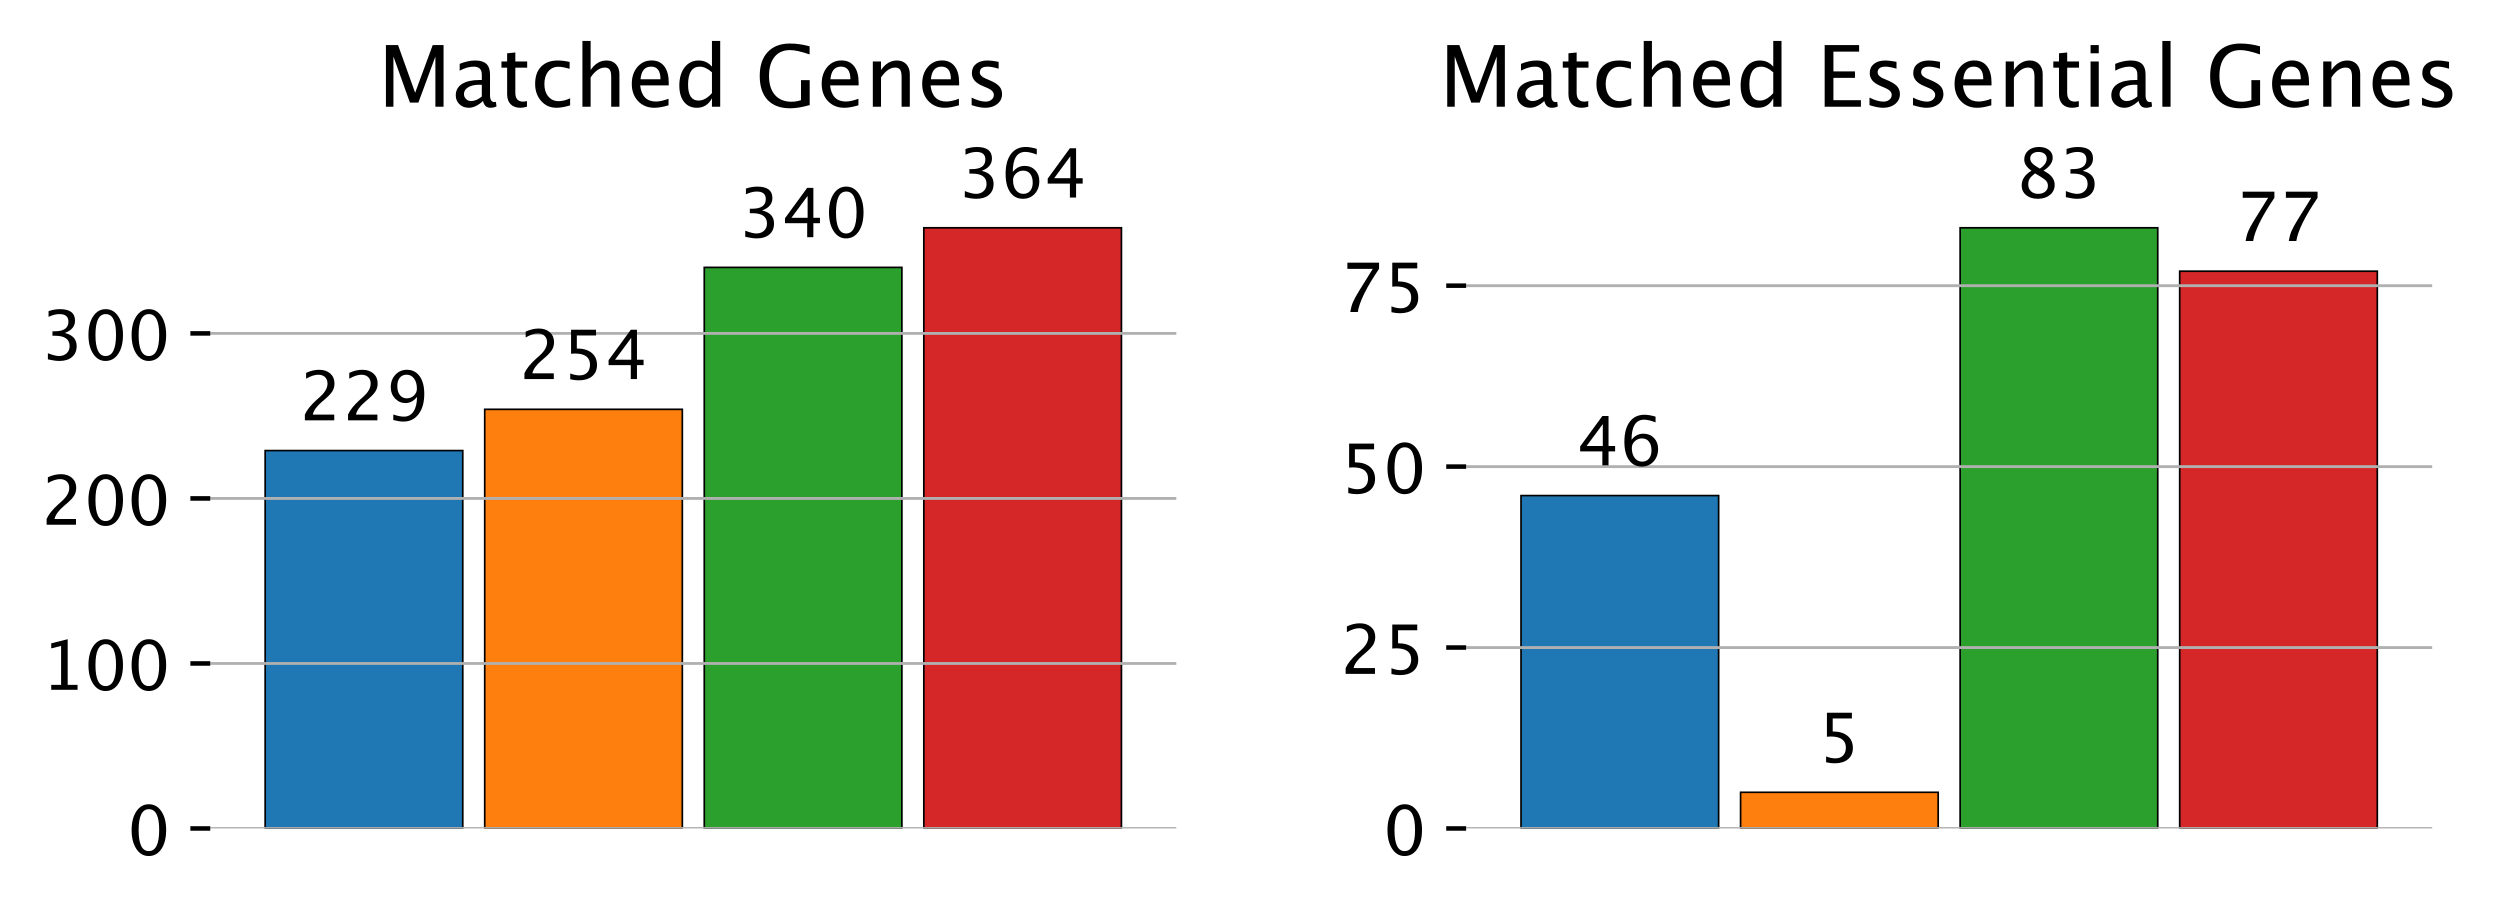
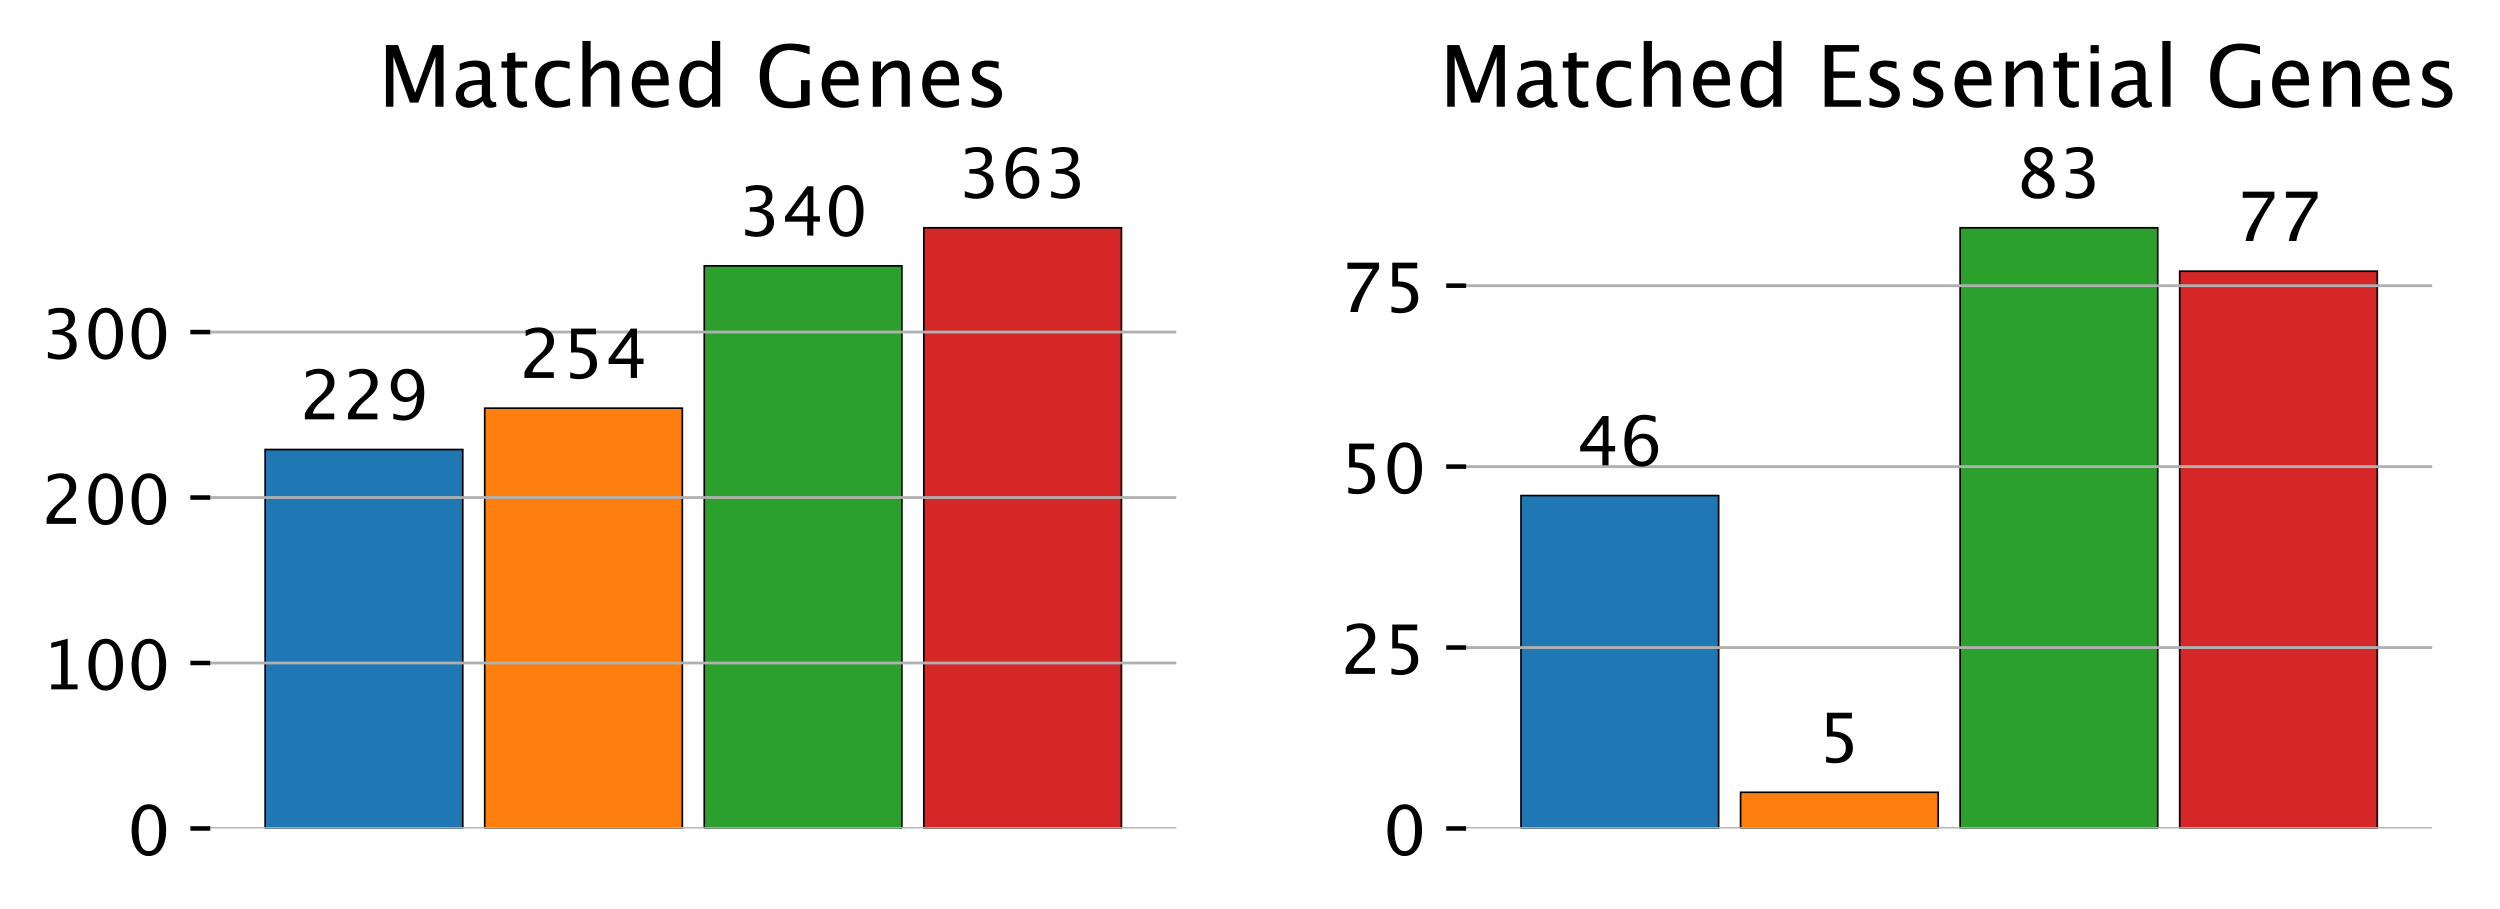
<svg xmlns="http://www.w3.org/2000/svg" xmlns:xlink="http://www.w3.org/1999/xlink" width="439.486pt" height="159.783pt" viewBox="0 0 439.486 159.783" version="1.1">
  <defs>
    <style type="text/css">*{stroke-linejoin: round; stroke-linecap: butt}</style>
  </defs>
  <g id="figure_1">
    <g id="patch_1">
      <path d="M 0 159.783  L 439.486 159.783  L 439.486 0  L 0 0  z " style="fill: #ffffff" />
    </g>
    <g id="axes_1">
      <g id="patch_2">
        <path d="M 36.964 145.644  L 206.79 145.644  L 206.79 34.764  L 36.964 34.764  z " style="fill: #ffffff" />
      </g>
      <g id="patch_3">
-         <path d="M 46.614 145.644  L 81.351 145.644  L 81.351 79.209  L 46.614 79.209  z " clip-path="url(#p7c56a81225)" style="fill: #1f77b4; stroke: #000000; stroke-width: 0.3; stroke-linejoin: miter" />
+         <path d="M 46.614 145.644  L 81.351 145.644  L 81.351 79.026  L 46.614 79.026  z " clip-path="url(#p99a6f7e81e)" style="fill: #1f77b4; stroke: #000000; stroke-width: 0.3; stroke-linejoin: miter" />
      </g>
      <g id="patch_4">
-         <path d="M 85.21 145.644  L 119.948 145.644  L 119.948 71.956  L 85.21 71.956  z " clip-path="url(#p7c56a81225)" style="fill: #ff7f0e; stroke: #000000; stroke-width: 0.3; stroke-linejoin: miter" />
+         <path d="M 85.21 145.644  L 119.948 145.644  L 119.948 71.753  L 85.21 71.753  z " clip-path="url(#p99a6f7e81e)" style="fill: #ff7f0e; stroke: #000000; stroke-width: 0.3; stroke-linejoin: miter" />
      </g>
      <g id="patch_5">
-         <path d="M 123.807 145.644  L 158.544 145.644  L 158.544 47.007  L 123.807 47.007  z " clip-path="url(#p7c56a81225)" style="fill: #2ca02c; stroke: #000000; stroke-width: 0.3; stroke-linejoin: miter" />
+         <path d="M 123.807 145.644  L 158.544 145.644  L 158.544 46.735  L 123.807 46.735  z " clip-path="url(#p99a6f7e81e)" style="fill: #2ca02c; stroke: #000000; stroke-width: 0.3; stroke-linejoin: miter" />
      </g>
      <g id="patch_6">
-         <path d="M 162.404 145.644  L 197.141 145.644  L 197.141 40.044  L 162.404 40.044  z " clip-path="url(#p7c56a81225)" style="fill: #d62728; stroke: #000000; stroke-width: 0.3; stroke-linejoin: miter" />
+         <path d="M 162.404 145.644  L 197.141 145.644  L 197.141 40.044  L 162.404 40.044  z " clip-path="url(#p99a6f7e81e)" style="fill: #d62728; stroke: #000000; stroke-width: 0.3; stroke-linejoin: miter" />
      </g>
      <g id="matplotlib.axis_1" />
      <g id="matplotlib.axis_2">
        <g id="ytick_1">
          <g id="line2d_1">
-             <path d="M 36.964 145.644  L 206.79 145.644  " clip-path="url(#p7c56a81225)" style="fill: none; stroke: #b0b0b0; stroke-width: 0.5; stroke-linecap: square" />
+             <path d="M 36.964 145.644  L 206.79 145.644  " clip-path="url(#p99a6f7e81e)" style="fill: none; stroke: #b0b0b0; stroke-width: 0.5; stroke-linecap: square" />
          </g>
          <g id="line2d_2">
            <defs>
-               <path id="m36354e288e" d="M 0 0  L -3.5 0  " style="stroke: #000000; stroke-width: 0.8" />
+               <path id="mb3354b03fc" d="M 0 0  L -3.5 0  " style="stroke: #000000; stroke-width: 0.8" />
            </defs>
            <g>
-               <use xlink:href="#m36354e288e" x="36.964" y="145.644" style="stroke: #000000; stroke-width: 0.8" />
+               <use xlink:href="#mb3354b03fc" x="36.964" y="145.644" style="stroke: #000000; stroke-width: 0.8" />
            </g>
          </g>
          <g id="text_1">
            <g transform="translate(22.37625 150.2697) scale(0.12 -0.12)">
              <defs>
                <path id="LucidaGrande-30" d="M 2006 -116  Q 1291 -116 848 557  Q 406 1231 406 2316  Q 406 3409 851 4075  Q 1297 4741 2025 4741  Q 2753 4741 3198 4075  Q 3644 3409 3644 2325  Q 3644 1213 3198 548  Q 2753 -116 2006 -116  z M 2013 347  Q 2991 347 2991 2334  Q 2991 4278 2025 4278  Q 1063 4278 1063 2316  Q 1063 347 2013 347  z " transform="scale(0.015625)" />
              </defs>
              <use xlink:href="#LucidaGrande-30" />
            </g>
          </g>
        </g>
        <g id="ytick_2">
          <g id="line2d_3">
-             <path d="M 36.964 116.633  L 206.79 116.633  " clip-path="url(#p7c56a81225)" style="fill: none; stroke: #b0b0b0; stroke-width: 0.5; stroke-linecap: square" />
+             <path d="M 36.964 116.553  L 206.79 116.553  " clip-path="url(#p99a6f7e81e)" style="fill: none; stroke: #b0b0b0; stroke-width: 0.5; stroke-linecap: square" />
          </g>
          <g id="line2d_4">
            <g>
-               <use xlink:href="#m36354e288e" x="36.964" y="116.633" style="stroke: #000000; stroke-width: 0.8" />
+               <use xlink:href="#mb3354b03fc" x="36.964" y="116.553" style="stroke: #000000; stroke-width: 0.8" />
            </g>
          </g>
          <g id="text_2">
-             <g transform="translate(7.2 121.2587) scale(0.12 -0.12)">
+             <g transform="translate(7.2 121.1788) scale(0.12 -0.12)">
              <defs>
                <path id="LucidaGrande-31" d="M 963 0  L 963 463  L 1888 463  L 1888 4113  L 963 3881  L 963 4356  L 2506 4741  L 2506 463  L 3431 463  L 3431 0  L 963 0  z " transform="scale(0.015625)" />
              </defs>
              <use xlink:href="#LucidaGrande-31" />
              <use xlink:href="#LucidaGrande-30" x="63.232" />
              <use xlink:href="#LucidaGrande-30" x="126.465" />
            </g>
          </g>
        </g>
        <g id="ytick_3">
          <g id="line2d_5">
-             <path d="M 36.964 87.622  L 206.79 87.622  " clip-path="url(#p7c56a81225)" style="fill: none; stroke: #b0b0b0; stroke-width: 0.5; stroke-linecap: square" />
+             <path d="M 36.964 87.462  L 206.79 87.462  " clip-path="url(#p99a6f7e81e)" style="fill: none; stroke: #b0b0b0; stroke-width: 0.5; stroke-linecap: square" />
          </g>
          <g id="line2d_6">
            <g>
-               <use xlink:href="#m36354e288e" x="36.964" y="87.622" style="stroke: #000000; stroke-width: 0.8" />
+               <use xlink:href="#mb3354b03fc" x="36.964" y="87.462" style="stroke: #000000; stroke-width: 0.8" />
            </g>
          </g>
          <g id="text_3">
-             <g transform="translate(7.2 92.24771) scale(0.12 -0.12)">
+             <g transform="translate(7.2 92.08787) scale(0.12 -0.12)">
              <defs>
                <path id="LucidaGrande-32" d="M 531 0  L 531 541  Q 800 1169 1619 1909  L 1972 2225  Q 2653 2841 2653 3447  Q 2653 3834 2420 4056  Q 2188 4278 1781 4278  Q 1300 4278 647 3906  L 647 4450  Q 1263 4741 1869 4741  Q 2519 4741 2912 4391  Q 3306 4041 3306 3463  Q 3306 3047 3107 2725  Q 2909 2403 2369 1944  L 2131 1741  Q 1391 1113 1275 541  L 3284 541  L 3284 0  L 531 0  z " transform="scale(0.015625)" />
              </defs>
              <use xlink:href="#LucidaGrande-32" />
              <use xlink:href="#LucidaGrande-30" x="63.232" />
              <use xlink:href="#LucidaGrande-30" x="126.465" />
            </g>
          </g>
        </g>
        <g id="ytick_4">
          <g id="line2d_7">
-             <path d="M 36.964 58.611  L 206.79 58.611  " clip-path="url(#p7c56a81225)" style="fill: none; stroke: #b0b0b0; stroke-width: 0.5; stroke-linecap: square" />
+             <path d="M 36.964 58.371  L 206.79 58.371  " clip-path="url(#p99a6f7e81e)" style="fill: none; stroke: #b0b0b0; stroke-width: 0.5; stroke-linecap: square" />
          </g>
          <g id="line2d_8">
            <g>
-               <use xlink:href="#m36354e288e" x="36.964" y="58.611" style="stroke: #000000; stroke-width: 0.8" />
+               <use xlink:href="#mb3354b03fc" x="36.964" y="58.371" style="stroke: #000000; stroke-width: 0.8" />
            </g>
          </g>
          <g id="text_4">
-             <g transform="translate(7.2 63.23672) scale(0.12 -0.12)">
+             <g transform="translate(7.2 62.99696) scale(0.12 -0.12)">
              <defs>
                <path id="LucidaGrande-33" d="M 650 34  L 650 609  Q 1313 347 1694 347  Q 2134 347 2411 605  Q 2688 863 2688 1272  Q 2688 2247 1322 2247  L 1078 2247  L 1078 2663  L 1294 2666  Q 2575 2666 2575 3569  Q 2575 4278 1731 4278  Q 1269 4278 713 4019  L 713 4556  Q 1259 4741 1775 4741  Q 3194 4741 3194 3669  Q 3194 2853 2228 2506  Q 3347 2247 3347 1281  Q 3347 628 2915 256  Q 2484 -116 1731 -116  Q 1303 -116 650 34  z " transform="scale(0.015625)" />
              </defs>
              <use xlink:href="#LucidaGrande-33" />
              <use xlink:href="#LucidaGrande-30" x="63.232" />
              <use xlink:href="#LucidaGrande-30" x="126.465" />
            </g>
          </g>
        </g>
      </g>
      <g id="text_5">
-         <g transform="translate(52.59997 73.89515) scale(0.12 -0.12)">
+         <g transform="translate(52.59997 73.71213) scale(0.12 -0.12)">
          <defs>
            <path id="LucidaGrande-39" d="M 728 28  L 728 550  Q 1316 347 1728 347  Q 2303 347 2626 836  Q 2950 1325 2950 2197  Q 2481 1619 1884 1619  Q 1300 1619 894 2048  Q 488 2478 488 3097  Q 488 3806 920 4273  Q 1353 4741 2009 4741  Q 2763 4741 3197 4136  Q 3631 3531 3631 2481  Q 3631 1288 3101 586  Q 2572 -116 1669 -116  Q 1306 -116 728 28  z M 1103 3219  Q 1103 2681 1342 2372  Q 1581 2063 1997 2063  Q 2388 2063 2664 2328  Q 2941 2594 2941 2969  Q 2941 3559 2673 3920  Q 2406 4281 1972 4281  Q 1569 4281 1336 3995  Q 1103 3709 1103 3219  z " transform="scale(0.015625)" />
          </defs>
          <use xlink:href="#LucidaGrande-32" />
          <use xlink:href="#LucidaGrande-32" x="63.232" />
          <use xlink:href="#LucidaGrande-39" x="126.465" />
        </g>
      </g>
      <g id="text_6">
-         <g transform="translate(91.19681 66.6424) scale(0.12 -0.12)">
+         <g transform="translate(91.19681 66.4394) scale(0.12 -0.12)">
          <defs>
            <path id="LucidaGrande-35" d="M 778 -19  L 778 531  Q 1238 347 1653 347  Q 2109 347 2370 615  Q 2631 884 2631 1356  Q 2631 2397 1197 2397  Q 1034 2397 856 2375  L 856 4625  L 3197 4625  L 3197 4088  L 1397 4088  L 1397 2869  Q 2288 2869 2788 2459  Q 3288 2050 3288 1325  Q 3288 650 2833 267  Q 2378 -116 1572 -116  Q 1222 -116 778 -19  z " transform="scale(0.015625)" />
            <path id="LucidaGrande-34" d="M 2409 0  L 2409 1309  L 328 1309  L 328 1775  L 2409 4625  L 2988 4625  L 2988 1813  L 3606 1813  L 3606 1309  L 2988 1309  L 2988 0  L 2409 0  z M 931 1813  L 2450 1813  L 2450 3869  L 931 1813  z " transform="scale(0.015625)" />
          </defs>
          <use xlink:href="#LucidaGrande-32" />
          <use xlink:href="#LucidaGrande-35" x="63.232" />
          <use xlink:href="#LucidaGrande-34" x="126.465" />
        </g>
      </g>
      <g id="text_7">
-         <g transform="translate(129.7937 41.69295) scale(0.12 -0.12)">
+         <g transform="translate(129.7937 41.42122) scale(0.12 -0.12)">
          <use xlink:href="#LucidaGrande-33" />
          <use xlink:href="#LucidaGrande-34" x="63.232" />
          <use xlink:href="#LucidaGrande-30" x="126.465" />
        </g>
      </g>
      <g id="text_8">
        <g transform="translate(168.3905 34.73031) scale(0.12 -0.12)">
          <defs>
            <path id="LucidaGrande-36" d="M 1100 2397  Q 1541 2969 2209 2969  Q 2816 2969 3202 2567  Q 3588 2166 3588 1538  Q 3588 816 3155 350  Q 2722 -116 2056 -116  Q 1291 -116 859 500  Q 428 1116 428 2209  Q 428 3413 923 4078  Q 1419 4744 2319 4744  Q 2731 4744 3350 4569  L 3350 4031  Q 2697 4281 2281 4281  Q 1100 4281 1100 2397  z M 2969 1400  Q 2969 1925 2733 2225  Q 2497 2525 2078 2525  Q 1688 2525 1406 2262  Q 1125 2000 1125 1631  Q 1125 1050 1392 698  Q 1659 347 2100 347  Q 2497 347 2733 633  Q 2969 919 2969 1400  z " transform="scale(0.015625)" />
          </defs>
          <use xlink:href="#LucidaGrande-33" />
          <use xlink:href="#LucidaGrande-36" x="63.232" />
-           <use xlink:href="#LucidaGrande-34" x="126.465" />
+           <use xlink:href="#LucidaGrande-33" x="126.465" />
        </g>
      </g>
      <g id="text_9">
        <g transform="translate(66.44539 18.76406) scale(0.15 -0.15)">
          <defs>
            <path id="LucidaGrande-4d" d="M 597 0  L 597 4625  L 1506 4625  L 2788 1047  L 4106 4625  L 4919 4625  L 4919 0  L 4306 0  L 4306 3763  L 3031 309  L 2397 309  L 1159 3772  L 1159 0  L 597 0  z " transform="scale(0.015625)" />
            <path id="LucidaGrande-61" d="M 2366 431  Q 1813 -78 1300 -78  Q 878 -78 600 186  Q 322 450 322 853  Q 322 1409 789 1707  Q 1256 2006 2128 2006  L 2275 2006  L 2275 2416  Q 2275 3006 1669 3006  Q 1181 3006 616 2706  L 616 3216  Q 1238 3469 1781 3469  Q 2350 3469 2620 3212  Q 2891 2956 2891 2416  L 2891 878  Q 2891 350 3216 350  Q 3256 350 3334 363  L 3378 22  Q 3169 -78 2916 -78  Q 2484 -78 2366 431  z M 2275 766  L 2275 1644  L 2069 1650  Q 1563 1650 1250 1458  Q 938 1266 938 953  Q 938 731 1094 578  Q 1250 425 1475 425  Q 1859 425 2275 766  z " transform="scale(0.015625)" />
            <path id="LucidaGrande-74" d="M 1634 -78  Q 1166 -78 903 190  Q 641 459 641 938  L 641 2931  L 216 2931  L 216 3394  L 641 3394  L 641 4009  L 1256 4069  L 1256 3394  L 2144 3394  L 2144 2931  L 1256 2931  L 1256 1050  Q 1256 384 1831 384  Q 1953 384 2128 425  L 2128 0  Q 1844 -78 1634 -78  z " transform="scale(0.015625)" />
            <path id="LucidaGrande-63" d="M 1941 -78  Q 1253 -78 800 431  Q 347 941 347 1716  Q 347 2544 795 3006  Q 1244 3469 2047 3469  Q 2444 3469 2934 3359  L 2934 2844  Q 2413 2997 2084 2997  Q 1613 2997 1327 2642  Q 1041 2288 1041 1697  Q 1041 1125 1334 772  Q 1628 419 2103 419  Q 2525 419 2972 634  L 2972 103  Q 2375 -78 1941 -78  z " transform="scale(0.015625)" />
            <path id="LucidaGrande-68" d="M 616 0  L 616 4934  L 1231 4934  L 1231 2756  Q 1719 3469 2425 3469  Q 2866 3469 3128 3189  Q 3391 2909 3391 2438  L 3391 0  L 2775 0  L 2775 2238  Q 2775 2616 2664 2777  Q 2553 2938 2297 2938  Q 1731 2938 1231 2197  L 1231 0  L 616 0  z " transform="scale(0.015625)" />
            <path id="LucidaGrande-65" d="M 3103 109  Q 2484 -78 2044 -78  Q 1294 -78 820 420  Q 347 919 347 1713  Q 347 2484 764 2978  Q 1181 3472 1831 3472  Q 2447 3472 2783 3034  Q 3119 2597 3119 1791  L 3116 1600  L 975 1600  Q 1109 391 2159 391  Q 2544 391 3103 597  L 3103 109  z M 1003 2063  L 2500 2063  Q 2500 3009 1794 3009  Q 1084 3009 1003 2063  z " transform="scale(0.015625)" />
            <path id="LucidaGrande-64" d="M 2794 0  L 2794 638  Q 2419 -78 1663 -78  Q 1050 -78 698 369  Q 347 816 347 1591  Q 347 2438 745 2953  Q 1144 3469 1794 3469  Q 2397 3469 2794 3006  L 2794 4934  L 3413 4934  L 3413 0  L 2794 0  z M 2794 2584  Q 2316 3006 1888 3006  Q 1003 3006 1003 1653  Q 1003 463 1791 463  Q 2303 463 2794 1022  L 2794 2584  z " transform="scale(0.015625)" />
            <path id="LucidaGrande-20" transform="scale(0.015625)" />
            <path id="LucidaGrande-47" d="M 4072 125  Q 3231 -116 2606 -116  Q 1503 -116 914 512  Q 325 1141 325 2313  Q 325 3463 922 4102  Q 1519 4741 2597 4741  Q 3303 4741 4066 4531  L 4066 3925  Q 3109 4250 2600 4250  Q 1850 4250 1436 3740  Q 1022 3231 1022 2306  Q 1022 1391 1465 883  Q 1909 375 2709 375  Q 3038 375 3419 491  L 3419 1997  L 4072 1997  L 4072 125  z " transform="scale(0.015625)" />
            <path id="LucidaGrande-6e" d="M 616 0  L 616 3394  L 1231 3394  L 1231 2756  Q 1719 3469 2425 3469  Q 2866 3469 3128 3189  Q 3391 2909 3391 2438  L 3391 0  L 2775 0  L 2775 2238  Q 2775 2616 2664 2777  Q 2553 2938 2297 2938  Q 1731 2938 1231 2197  L 1231 0  L 616 0  z " transform="scale(0.015625)" />
            <path id="LucidaGrande-73" d="M 1516 -78  Q 1094 -78 491 119  L 491 684  Q 1094 384 1541 384  Q 1806 384 1981 528  Q 2156 672 2156 888  Q 2156 1203 1666 1409  L 1306 1563  Q 509 1894 509 2516  Q 509 2959 823 3214  Q 1138 3469 1684 3469  Q 1969 3469 2388 3391  L 2516 3366  L 2516 2853  Q 2000 3006 1697 3006  Q 1103 3006 1103 2575  Q 1103 2297 1553 2106  L 1850 1981  Q 2353 1769 2562 1533  Q 2772 1297 2772 944  Q 2772 497 2419 209  Q 2066 -78 1516 -78  z " transform="scale(0.015625)" />
          </defs>
          <use xlink:href="#LucidaGrande-4d" />
          <use xlink:href="#LucidaGrande-61" x="86.133" />
          <use xlink:href="#LucidaGrande-74" x="141.357" />
          <use xlink:href="#LucidaGrande-63" x="178.76" />
          <use xlink:href="#LucidaGrande-68" x="229.98" />
          <use xlink:href="#LucidaGrande-65" x="292.041" />
          <use xlink:href="#LucidaGrande-64" x="347.754" />
          <use xlink:href="#LucidaGrande-20" x="410.693" />
          <use xlink:href="#LucidaGrande-47" x="442.334" />
          <use xlink:href="#LucidaGrande-65" x="514.6" />
          <use xlink:href="#LucidaGrande-6e" x="570.312" />
          <use xlink:href="#LucidaGrande-65" x="632.373" />
          <use xlink:href="#LucidaGrande-73" x="688.086" />
        </g>
      </g>
    </g>
    <g id="axes_2">
      <g id="patch_7">
        <path d="M 257.738 145.644  L 427.564 145.644  L 427.564 34.764  L 257.738 34.764  z " style="fill: #ffffff" />
      </g>
      <g id="patch_8">
-         <path d="M 267.387 145.644  L 302.125 145.644  L 302.125 87.119  L 267.387 87.119  z " clip-path="url(#p20cbe06751)" style="fill: #1f77b4; stroke: #000000; stroke-width: 0.3; stroke-linejoin: miter" />
+         <path d="M 267.387 145.644  L 302.125 145.644  L 302.125 87.119  L 267.387 87.119  z " clip-path="url(#p78d61f804a)" style="fill: #1f77b4; stroke: #000000; stroke-width: 0.3; stroke-linejoin: miter" />
      </g>
      <g id="patch_9">
-         <path d="M 305.984 145.644  L 340.721 145.644  L 340.721 139.283  L 305.984 139.283  z " clip-path="url(#p20cbe06751)" style="fill: #ff7f0e; stroke: #000000; stroke-width: 0.3; stroke-linejoin: miter" />
+         <path d="M 305.984 145.644  L 340.721 145.644  L 340.721 139.283  L 305.984 139.283  z " clip-path="url(#p78d61f804a)" style="fill: #ff7f0e; stroke: #000000; stroke-width: 0.3; stroke-linejoin: miter" />
      </g>
      <g id="patch_10">
-         <path d="M 344.581 145.644  L 379.318 145.644  L 379.318 40.044  L 344.581 40.044  z " clip-path="url(#p20cbe06751)" style="fill: #2ca02c; stroke: #000000; stroke-width: 0.3; stroke-linejoin: miter" />
+         <path d="M 344.581 145.644  L 379.318 145.644  L 379.318 40.044  L 344.581 40.044  z " clip-path="url(#p78d61f804a)" style="fill: #2ca02c; stroke: #000000; stroke-width: 0.3; stroke-linejoin: miter" />
      </g>
      <g id="patch_11">
-         <path d="M 383.178 145.644  L 417.915 145.644  L 417.915 47.678  L 383.178 47.678  z " clip-path="url(#p20cbe06751)" style="fill: #d62728; stroke: #000000; stroke-width: 0.3; stroke-linejoin: miter" />
+         <path d="M 383.178 145.644  L 417.915 145.644  L 417.915 47.678  L 383.178 47.678  z " clip-path="url(#p78d61f804a)" style="fill: #d62728; stroke: #000000; stroke-width: 0.3; stroke-linejoin: miter" />
      </g>
      <g id="matplotlib.axis_3" />
      <g id="matplotlib.axis_4">
        <g id="ytick_5">
          <g id="line2d_9">
-             <path d="M 257.738 145.644  L 427.564 145.644  " clip-path="url(#p20cbe06751)" style="fill: none; stroke: #b0b0b0; stroke-width: 0.5; stroke-linecap: square" />
+             <path d="M 257.738 145.644  L 427.564 145.644  " clip-path="url(#p78d61f804a)" style="fill: none; stroke: #b0b0b0; stroke-width: 0.5; stroke-linecap: square" />
          </g>
          <g id="line2d_10">
            <g>
-               <use xlink:href="#m36354e288e" x="257.738" y="145.644" style="stroke: #000000; stroke-width: 0.8" />
+               <use xlink:href="#mb3354b03fc" x="257.738" y="145.644" style="stroke: #000000; stroke-width: 0.8" />
            </g>
          </g>
          <g id="text_10">
            <g transform="translate(243.1502 150.2697) scale(0.12 -0.12)">
              <use xlink:href="#LucidaGrande-30" />
            </g>
          </g>
        </g>
        <g id="ytick_6">
          <g id="line2d_11">
-             <path d="M 257.738 113.837  L 427.564 113.837  " clip-path="url(#p20cbe06751)" style="fill: none; stroke: #b0b0b0; stroke-width: 0.5; stroke-linecap: square" />
+             <path d="M 257.738 113.837  L 427.564 113.837  " clip-path="url(#p78d61f804a)" style="fill: none; stroke: #b0b0b0; stroke-width: 0.5; stroke-linecap: square" />
          </g>
          <g id="line2d_12">
            <g>
-               <use xlink:href="#m36354e288e" x="257.738" y="113.837" style="stroke: #000000; stroke-width: 0.8" />
+               <use xlink:href="#mb3354b03fc" x="257.738" y="113.837" style="stroke: #000000; stroke-width: 0.8" />
            </g>
          </g>
          <g id="text_11">
            <g transform="translate(235.562 118.4625) scale(0.12 -0.12)">
              <use xlink:href="#LucidaGrande-32" />
              <use xlink:href="#LucidaGrande-35" x="63.232" />
            </g>
          </g>
        </g>
        <g id="ytick_7">
          <g id="line2d_13">
-             <path d="M 257.738 82.03  L 427.564 82.03  " clip-path="url(#p20cbe06751)" style="fill: none; stroke: #b0b0b0; stroke-width: 0.5; stroke-linecap: square" />
+             <path d="M 257.738 82.03  L 427.564 82.03  " clip-path="url(#p78d61f804a)" style="fill: none; stroke: #b0b0b0; stroke-width: 0.5; stroke-linecap: square" />
          </g>
          <g id="line2d_14">
            <g>
-               <use xlink:href="#m36354e288e" x="257.738" y="82.03" style="stroke: #000000; stroke-width: 0.8" />
+               <use xlink:href="#mb3354b03fc" x="257.738" y="82.03" style="stroke: #000000; stroke-width: 0.8" />
            </g>
          </g>
          <g id="text_12">
            <g transform="translate(235.562 86.65523) scale(0.12 -0.12)">
              <use xlink:href="#LucidaGrande-35" />
              <use xlink:href="#LucidaGrande-30" x="63.232" />
            </g>
          </g>
        </g>
        <g id="ytick_8">
          <g id="line2d_15">
-             <path d="M 257.738 50.222  L 427.564 50.222  " clip-path="url(#p20cbe06751)" style="fill: none; stroke: #b0b0b0; stroke-width: 0.5; stroke-linecap: square" />
+             <path d="M 257.738 50.222  L 427.564 50.222  " clip-path="url(#p78d61f804a)" style="fill: none; stroke: #b0b0b0; stroke-width: 0.5; stroke-linecap: square" />
          </g>
          <g id="line2d_16">
            <g>
-               <use xlink:href="#m36354e288e" x="257.738" y="50.222" style="stroke: #000000; stroke-width: 0.8" />
+               <use xlink:href="#mb3354b03fc" x="257.738" y="50.222" style="stroke: #000000; stroke-width: 0.8" />
            </g>
          </g>
          <g id="text_13">
            <g transform="translate(235.562 54.848) scale(0.12 -0.12)">
              <defs>
                <path id="LucidaGrande-37" d="M 963 0  Q 1053 541 1220 934  Q 1388 1328 1813 2016  L 3075 4047  L 694 4047  L 694 4625  L 3663 4625  L 3663 4047  Q 1884 1425 1672 0  L 963 0  z " transform="scale(0.015625)" />
              </defs>
              <use xlink:href="#LucidaGrande-37" />
              <use xlink:href="#LucidaGrande-35" x="63.232" />
            </g>
          </g>
        </g>
      </g>
      <g id="text_14">
        <g transform="translate(277.168 81.80501) scale(0.12 -0.12)">
          <use xlink:href="#LucidaGrande-34" />
          <use xlink:href="#LucidaGrande-36" x="63.232" />
        </g>
      </g>
      <g id="text_15">
        <g transform="translate(319.5589 133.9689) scale(0.12 -0.12)">
          <use xlink:href="#LucidaGrande-35" />
        </g>
      </g>
      <g id="text_16">
        <g transform="translate(354.3616 34.73031) scale(0.12 -0.12)">
          <defs>
            <path id="LucidaGrande-38" d="M 1472 2519  Q 794 2991 794 3563  Q 794 4088 1178 4416  Q 1563 4744 2181 4744  Q 2753 4744 3108 4466  Q 3463 4188 3463 3744  Q 3463 3072 2600 2519  Q 3647 2006 3647 1197  Q 3647 616 3208 250  Q 2769 -116 2075 -116  Q 1394 -116 973 229  Q 553 575 553 1138  Q 553 1969 1472 2519  z M 2256 2713  Q 2903 3138 2903 3659  Q 2903 3938 2687 4108  Q 2472 4278 2119 4278  Q 1778 4278 1565 4111  Q 1353 3944 1353 3678  Q 1353 3419 1545 3214  Q 1738 3009 2256 2713  z M 1806 2269  Q 1434 1981 1301 1767  Q 1169 1553 1169 1234  Q 1169 838 1425 592  Q 1681 347 2100 347  Q 2503 347 2758 556  Q 3013 766 3013 1100  Q 3013 1369 2855 1555  Q 2697 1741 2244 2009  L 1806 2269  z " transform="scale(0.015625)" />
          </defs>
          <use xlink:href="#LucidaGrande-38" />
          <use xlink:href="#LucidaGrande-33" x="63.232" />
        </g>
      </g>
      <g id="text_17">
        <g transform="translate(392.9585 42.36405) scale(0.12 -0.12)">
          <use xlink:href="#LucidaGrande-37" />
          <use xlink:href="#LucidaGrande-37" x="63.232" />
        </g>
      </g>
      <g id="text_18">
        <g transform="translate(253.017 18.76406) scale(0.15 -0.15)">
          <defs>
            <path id="LucidaGrande-45" d="M 597 0  L 597 4625  L 3181 4625  L 3181 4134  L 1253 4134  L 1253 2650  L 2869 2650  L 2869 2166  L 1253 2166  L 1253 491  L 3316 491  L 3316 0  L 597 0  z " transform="scale(0.015625)" />
            <path id="LucidaGrande-69" d="M 616 0  L 616 3394  L 1231 3394  L 1231 0  L 616 0  z M 616 4009  L 616 4625  L 1231 4625  L 1231 4009  L 616 4009  z " transform="scale(0.015625)" />
            <path id="LucidaGrande-6c" d="M 616 0  L 616 4934  L 1231 4934  L 1231 0  L 616 0  z " transform="scale(0.015625)" />
          </defs>
          <use xlink:href="#LucidaGrande-4d" />
          <use xlink:href="#LucidaGrande-61" x="86.133" />
          <use xlink:href="#LucidaGrande-74" x="141.357" />
          <use xlink:href="#LucidaGrande-63" x="178.76" />
          <use xlink:href="#LucidaGrande-68" x="229.98" />
          <use xlink:href="#LucidaGrande-65" x="292.041" />
          <use xlink:href="#LucidaGrande-64" x="347.754" />
          <use xlink:href="#LucidaGrande-20" x="410.693" />
          <use xlink:href="#LucidaGrande-45" x="442.334" />
          <use xlink:href="#LucidaGrande-73" x="496.533" />
          <use xlink:href="#LucidaGrande-73" x="547.51" />
          <use xlink:href="#LucidaGrande-65" x="598.486" />
          <use xlink:href="#LucidaGrande-6e" x="654.199" />
          <use xlink:href="#LucidaGrande-74" x="716.26" />
          <use xlink:href="#LucidaGrande-69" x="753.662" />
          <use xlink:href="#LucidaGrande-61" x="782.568" />
          <use xlink:href="#LucidaGrande-6c" x="837.793" />
          <use xlink:href="#LucidaGrande-20" x="866.699" />
          <use xlink:href="#LucidaGrande-47" x="898.34" />
          <use xlink:href="#LucidaGrande-65" x="970.605" />
          <use xlink:href="#LucidaGrande-6e" x="1026.318" />
          <use xlink:href="#LucidaGrande-65" x="1088.379" />
          <use xlink:href="#LucidaGrande-73" x="1144.092" />
        </g>
      </g>
    </g>
  </g>
  <defs>
-     <clipPath id="p7c56a81225">
+     <clipPath id="p99a6f7e81e">
      <rect x="36.964" y="34.764" width="169.826" height="110.88" />
    </clipPath>
-     <clipPath id="p20cbe06751">
+     <clipPath id="p78d61f804a">
      <rect x="257.738" y="34.764" width="169.826" height="110.88" />
    </clipPath>
  </defs>
</svg>
